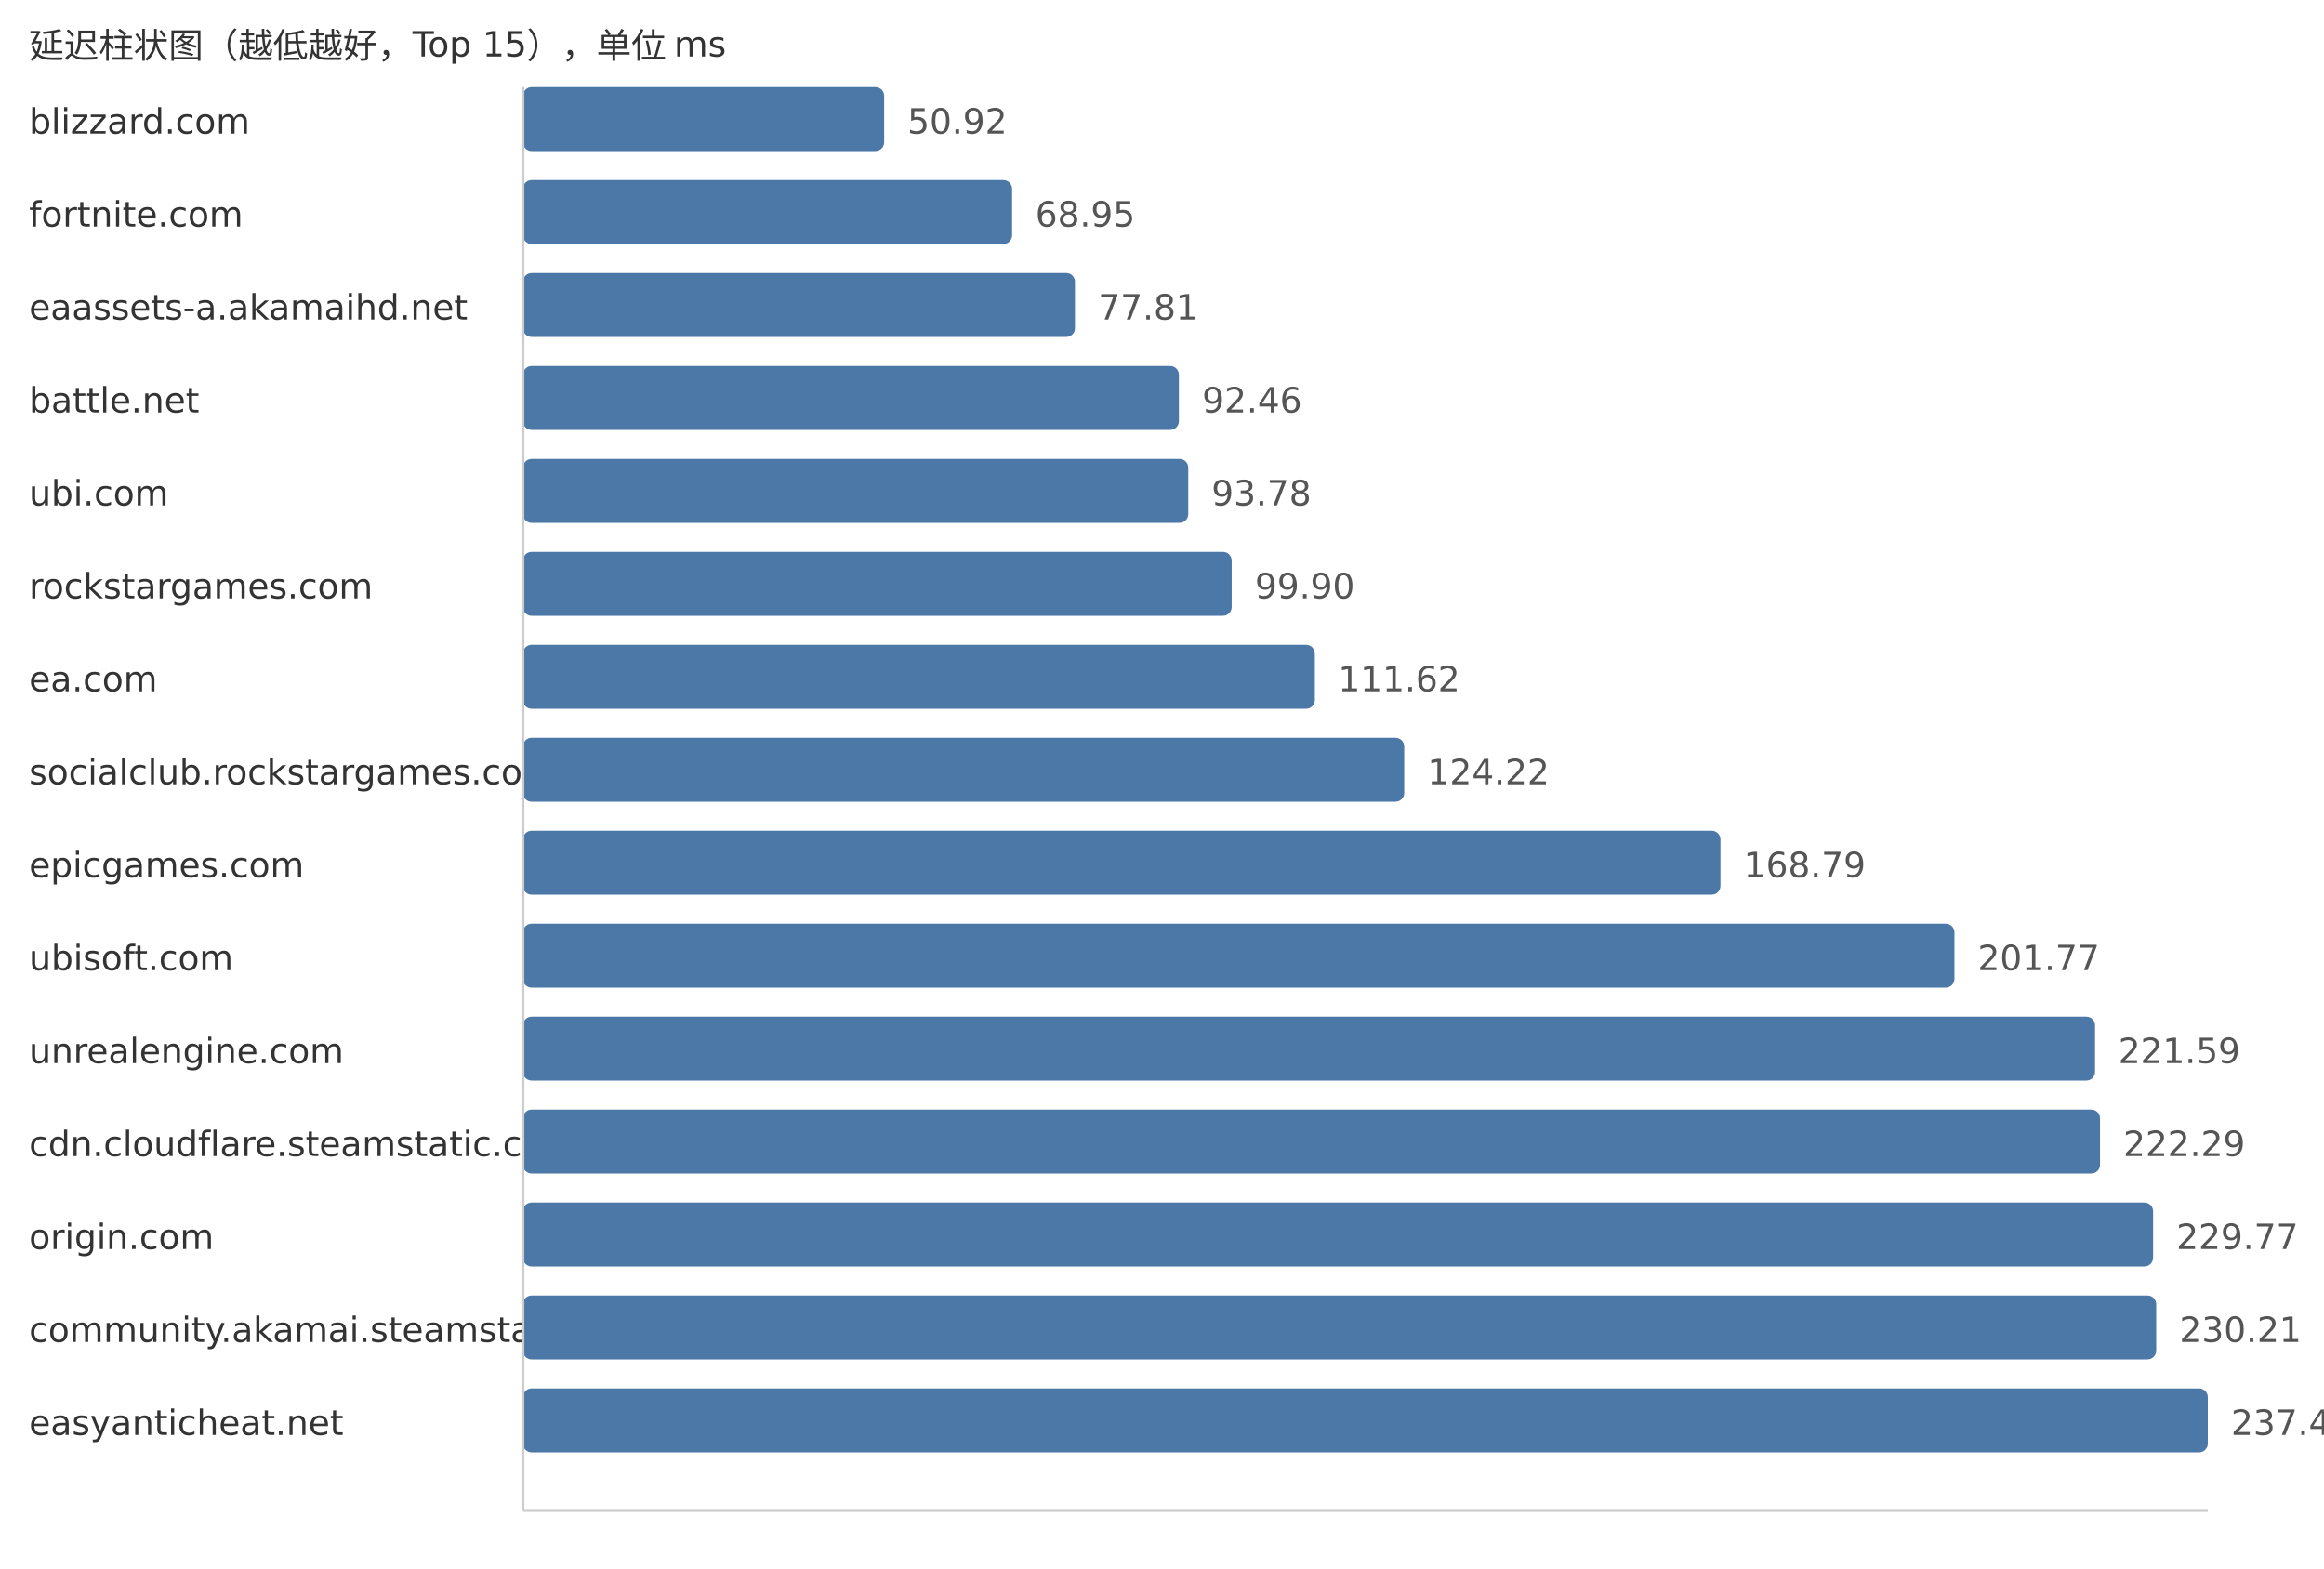
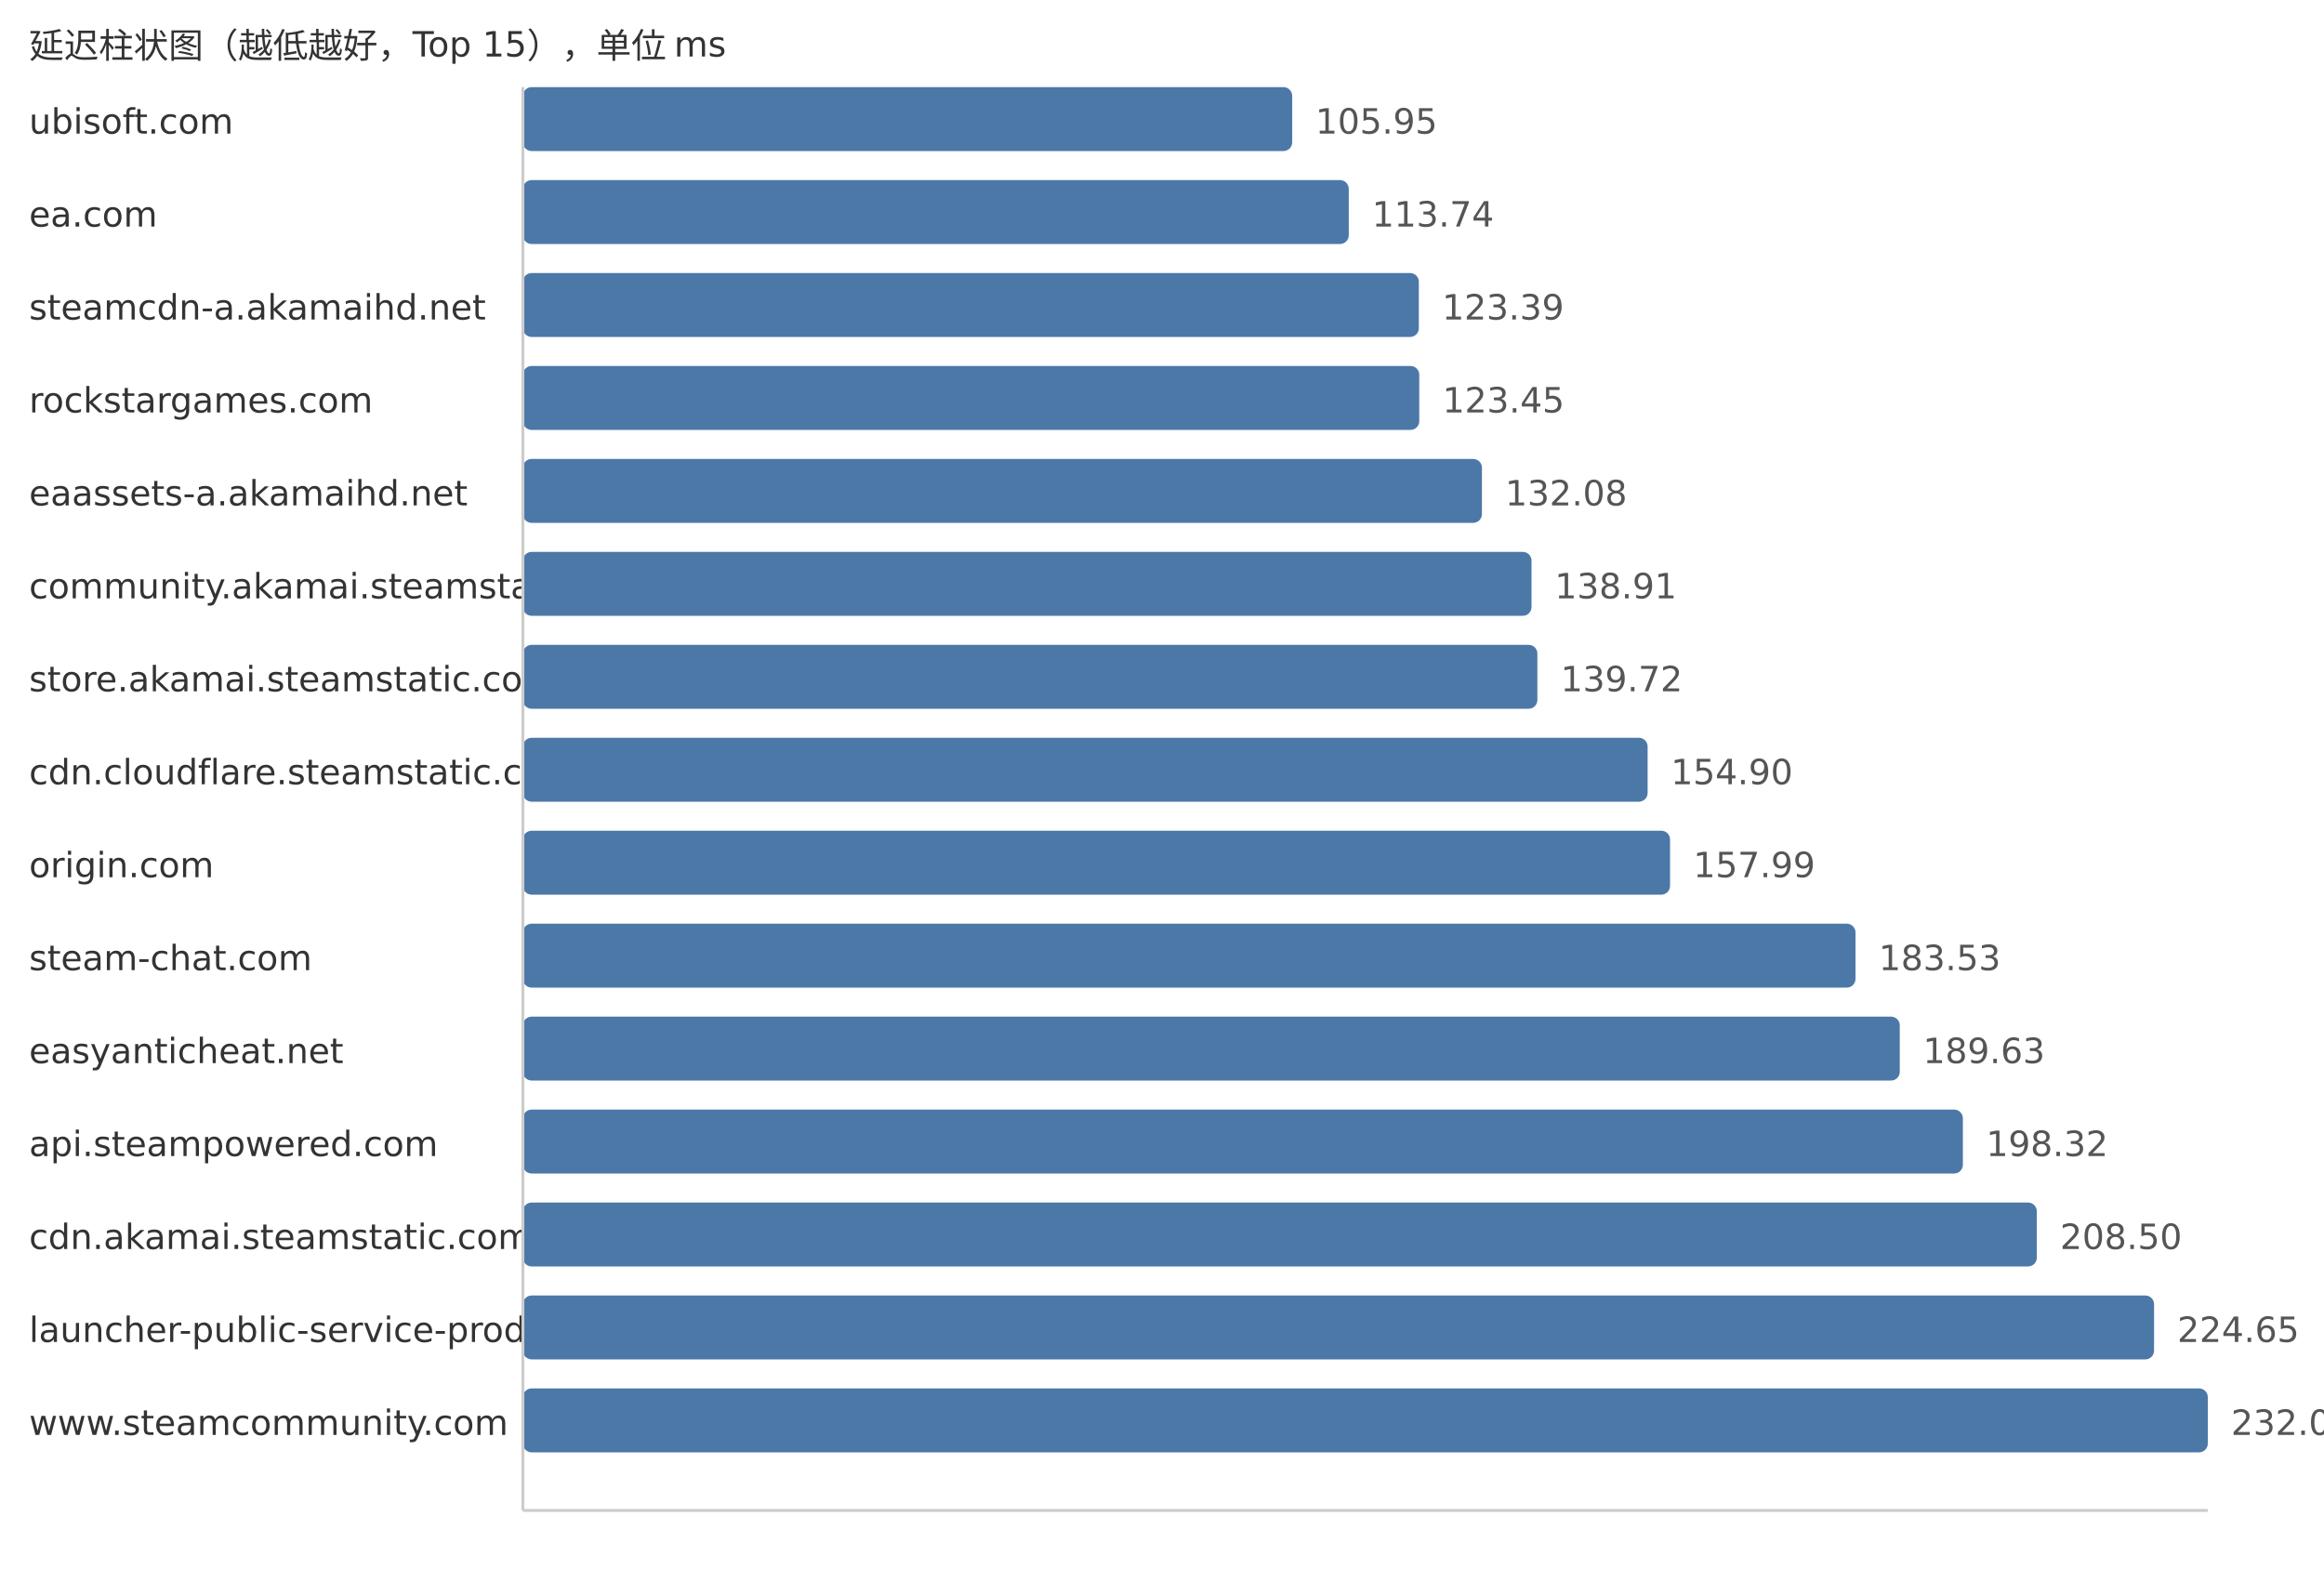
<svg xmlns="http://www.w3.org/2000/svg" width="800" height="540">
  <style> .label{font-family:DejaVu Sans,Verdana,Geneva,sans-serif;font-size:12px;fill:#333} .value{font-family:DejaVu Sans,Verdana,Geneva,sans-serif;font-size:12px;fill:#555} </style>
  <text x="10" y="20" class="label">延迟柱状图（越低越好，Top 15），单位 ms</text>
-   <text x="10" y="46" class="label">blizzard.com</text>
-   <rect x="180" y="30" width="124.36" height="22" fill="#4c78a8" rx="3" />
-   <text x="312.36" y="46" class="value">50.92</text>
-   <text x="10" y="78" class="label">fortnite.com</text>
-   <rect x="180" y="62" width="168.4" height="22" fill="#4c78a8" rx="3" />
-   <text x="356.4" y="78" class="value">68.95</text>
-   <text x="10" y="110" class="label">eaassets-a.akamaihd.net</text>
-   <rect x="180" y="94" width="190.04" height="22" fill="#4c78a8" rx="3" />
-   <text x="378.04" y="110" class="value">77.81</text>
-   <text x="10" y="142" class="label">battle.net</text>
-   <rect x="180" y="126" width="225.82" height="22" fill="#4c78a8" rx="3" />
-   <text x="413.82" y="142" class="value">92.46</text>
-   <text x="10" y="174" class="label">ubi.com</text>
-   <rect x="180" y="158" width="229.04" height="22" fill="#4c78a8" rx="3" />
-   <text x="417.04" y="174" class="value">93.78</text>
-   <text x="10" y="206" class="label">rockstargames.com</text>
-   <rect x="180" y="190" width="243.99" height="22" fill="#4c78a8" rx="3" />
-   <text x="431.99" y="206" class="value">99.90</text>
-   <text x="10" y="238" class="label">ea.com</text>
-   <rect x="180" y="222" width="272.61" height="22" fill="#4c78a8" rx="3" />
-   <text x="460.61" y="238" class="value">111.62</text>
-   <text x="10" y="270" class="label">socialclub.rockstargames.com</text>
-   <rect x="180" y="254" width="303.38" height="22" fill="#4c78a8" rx="3" />
-   <text x="491.38" y="270" class="value">124.22</text>
-   <text x="10" y="302" class="label">epicgames.com</text>
-   <rect x="180" y="286" width="412.24" height="22" fill="#4c78a8" rx="3" />
-   <text x="600.24" y="302" class="value">168.79</text>
-   <text x="10" y="334" class="label">ubisoft.com</text>
-   <rect x="180" y="318" width="492.79" height="22" fill="#4c78a8" rx="3" />
-   <text x="680.79" y="334" class="value">201.77</text>
-   <text x="10" y="366" class="label">unrealengine.com</text>
-   <rect x="180" y="350" width="541.19" height="22" fill="#4c78a8" rx="3" />
-   <text x="729.19" y="366" class="value">221.59</text>
-   <text x="10" y="398" class="label">cdn.cloudflare.steamstatic.com</text>
-   <rect x="180" y="382" width="542.9" height="22" fill="#4c78a8" rx="3" />
-   <text x="730.9" y="398" class="value">222.29</text>
-   <text x="10" y="430" class="label">origin.com</text>
-   <rect x="180" y="414" width="561.17" height="22" fill="#4c78a8" rx="3" />
-   <text x="749.17" y="430" class="value">229.77</text>
-   <text x="10" y="462" class="label">community.akamai.steamstatic.com</text>
-   <rect x="180" y="446" width="562.24" height="22" fill="#4c78a8" rx="3" />
-   <text x="750.24" y="462" class="value">230.21</text>
-   <text x="10" y="494" class="label">easyanticheat.net</text>
+   <text x="10" y="46" class="label">ubisoft.com</text>
+   <rect x="180" y="30" width="264.82" height="22" fill="#4c78a8" rx="3" />
+   <text x="452.82" y="46" class="value">105.95</text>
+   <text x="10" y="78" class="label">ea.com</text>
+   <rect x="180" y="62" width="284.29" height="22" fill="#4c78a8" rx="3" />
+   <text x="472.29" y="78" class="value">113.74</text>
+   <text x="10" y="110" class="label">steamcdn-a.akamaihd.net</text>
+   <rect x="180" y="94" width="308.41" height="22" fill="#4c78a8" rx="3" />
+   <text x="496.41" y="110" class="value">123.39</text>
+   <text x="10" y="142" class="label">rockstargames.com</text>
+   <rect x="180" y="126" width="308.56" height="22" fill="#4c78a8" rx="3" />
+   <text x="496.56" y="142" class="value">123.45</text>
+   <text x="10" y="174" class="label">eaassets-a.akamaihd.net</text>
+   <rect x="180" y="158" width="330.13" height="22" fill="#4c78a8" rx="3" />
+   <text x="518.13" y="174" class="value">132.08</text>
+   <text x="10" y="206" class="label">community.akamai.steamstatic.com</text>
+   <rect x="180" y="190" width="347.2" height="22" fill="#4c78a8" rx="3" />
+   <text x="535.2" y="206" class="value">138.91</text>
+   <text x="10" y="238" class="label">store.akamai.steamstatic.com</text>
+   <rect x="180" y="222" width="349.22" height="22" fill="#4c78a8" rx="3" />
+   <text x="537.22" y="238" class="value">139.72</text>
+   <text x="10" y="270" class="label">cdn.cloudflare.steamstatic.com</text>
+   <rect x="180" y="254" width="387.17" height="22" fill="#4c78a8" rx="3" />
+   <text x="575.17" y="270" class="value">154.90</text>
+   <text x="10" y="302" class="label">origin.com</text>
+   <rect x="180" y="286" width="394.89" height="22" fill="#4c78a8" rx="3" />
+   <text x="582.89" y="302" class="value">157.99</text>
+   <text x="10" y="334" class="label">steam-chat.com</text>
+   <rect x="180" y="318" width="458.73" height="22" fill="#4c78a8" rx="3" />
+   <text x="646.73" y="334" class="value">183.53</text>
+   <text x="10" y="366" class="label">easyanticheat.net</text>
+   <rect x="180" y="350" width="473.97" height="22" fill="#4c78a8" rx="3" />
+   <text x="661.97" y="366" class="value">189.63</text>
+   <text x="10" y="398" class="label">api.steampowered.com</text>
+   <rect x="180" y="382" width="495.69" height="22" fill="#4c78a8" rx="3" />
+   <text x="683.69" y="398" class="value">198.32</text>
+   <text x="10" y="430" class="label">cdn.akamai.steamstatic.com</text>
+   <rect x="180" y="414" width="521.14" height="22" fill="#4c78a8" rx="3" />
+   <text x="709.14" y="430" class="value">208.50</text>
+   <text x="10" y="462" class="label">launcher-public-service-prod06.ol.epicgames.com</text>
+   <rect x="180" y="446" width="561.5" height="22" fill="#4c78a8" rx="3" />
+   <text x="749.5" y="462" class="value">224.65</text>
+   <text x="10" y="494" class="label">www.steamcommunity.com</text>
  <rect x="180" y="478" width="580.0" height="22" fill="#4c78a8" rx="3" />
-   <text x="768.0" y="494" class="value">237.48</text>
+   <text x="768.0" y="494" class="value">232.05</text>
  <line x1="180" y1="30" x2="180" y2="520" stroke="#ccc" />
  <line x1="180" y1="520" x2="760" y2="520" stroke="#ccc" />
</svg>
